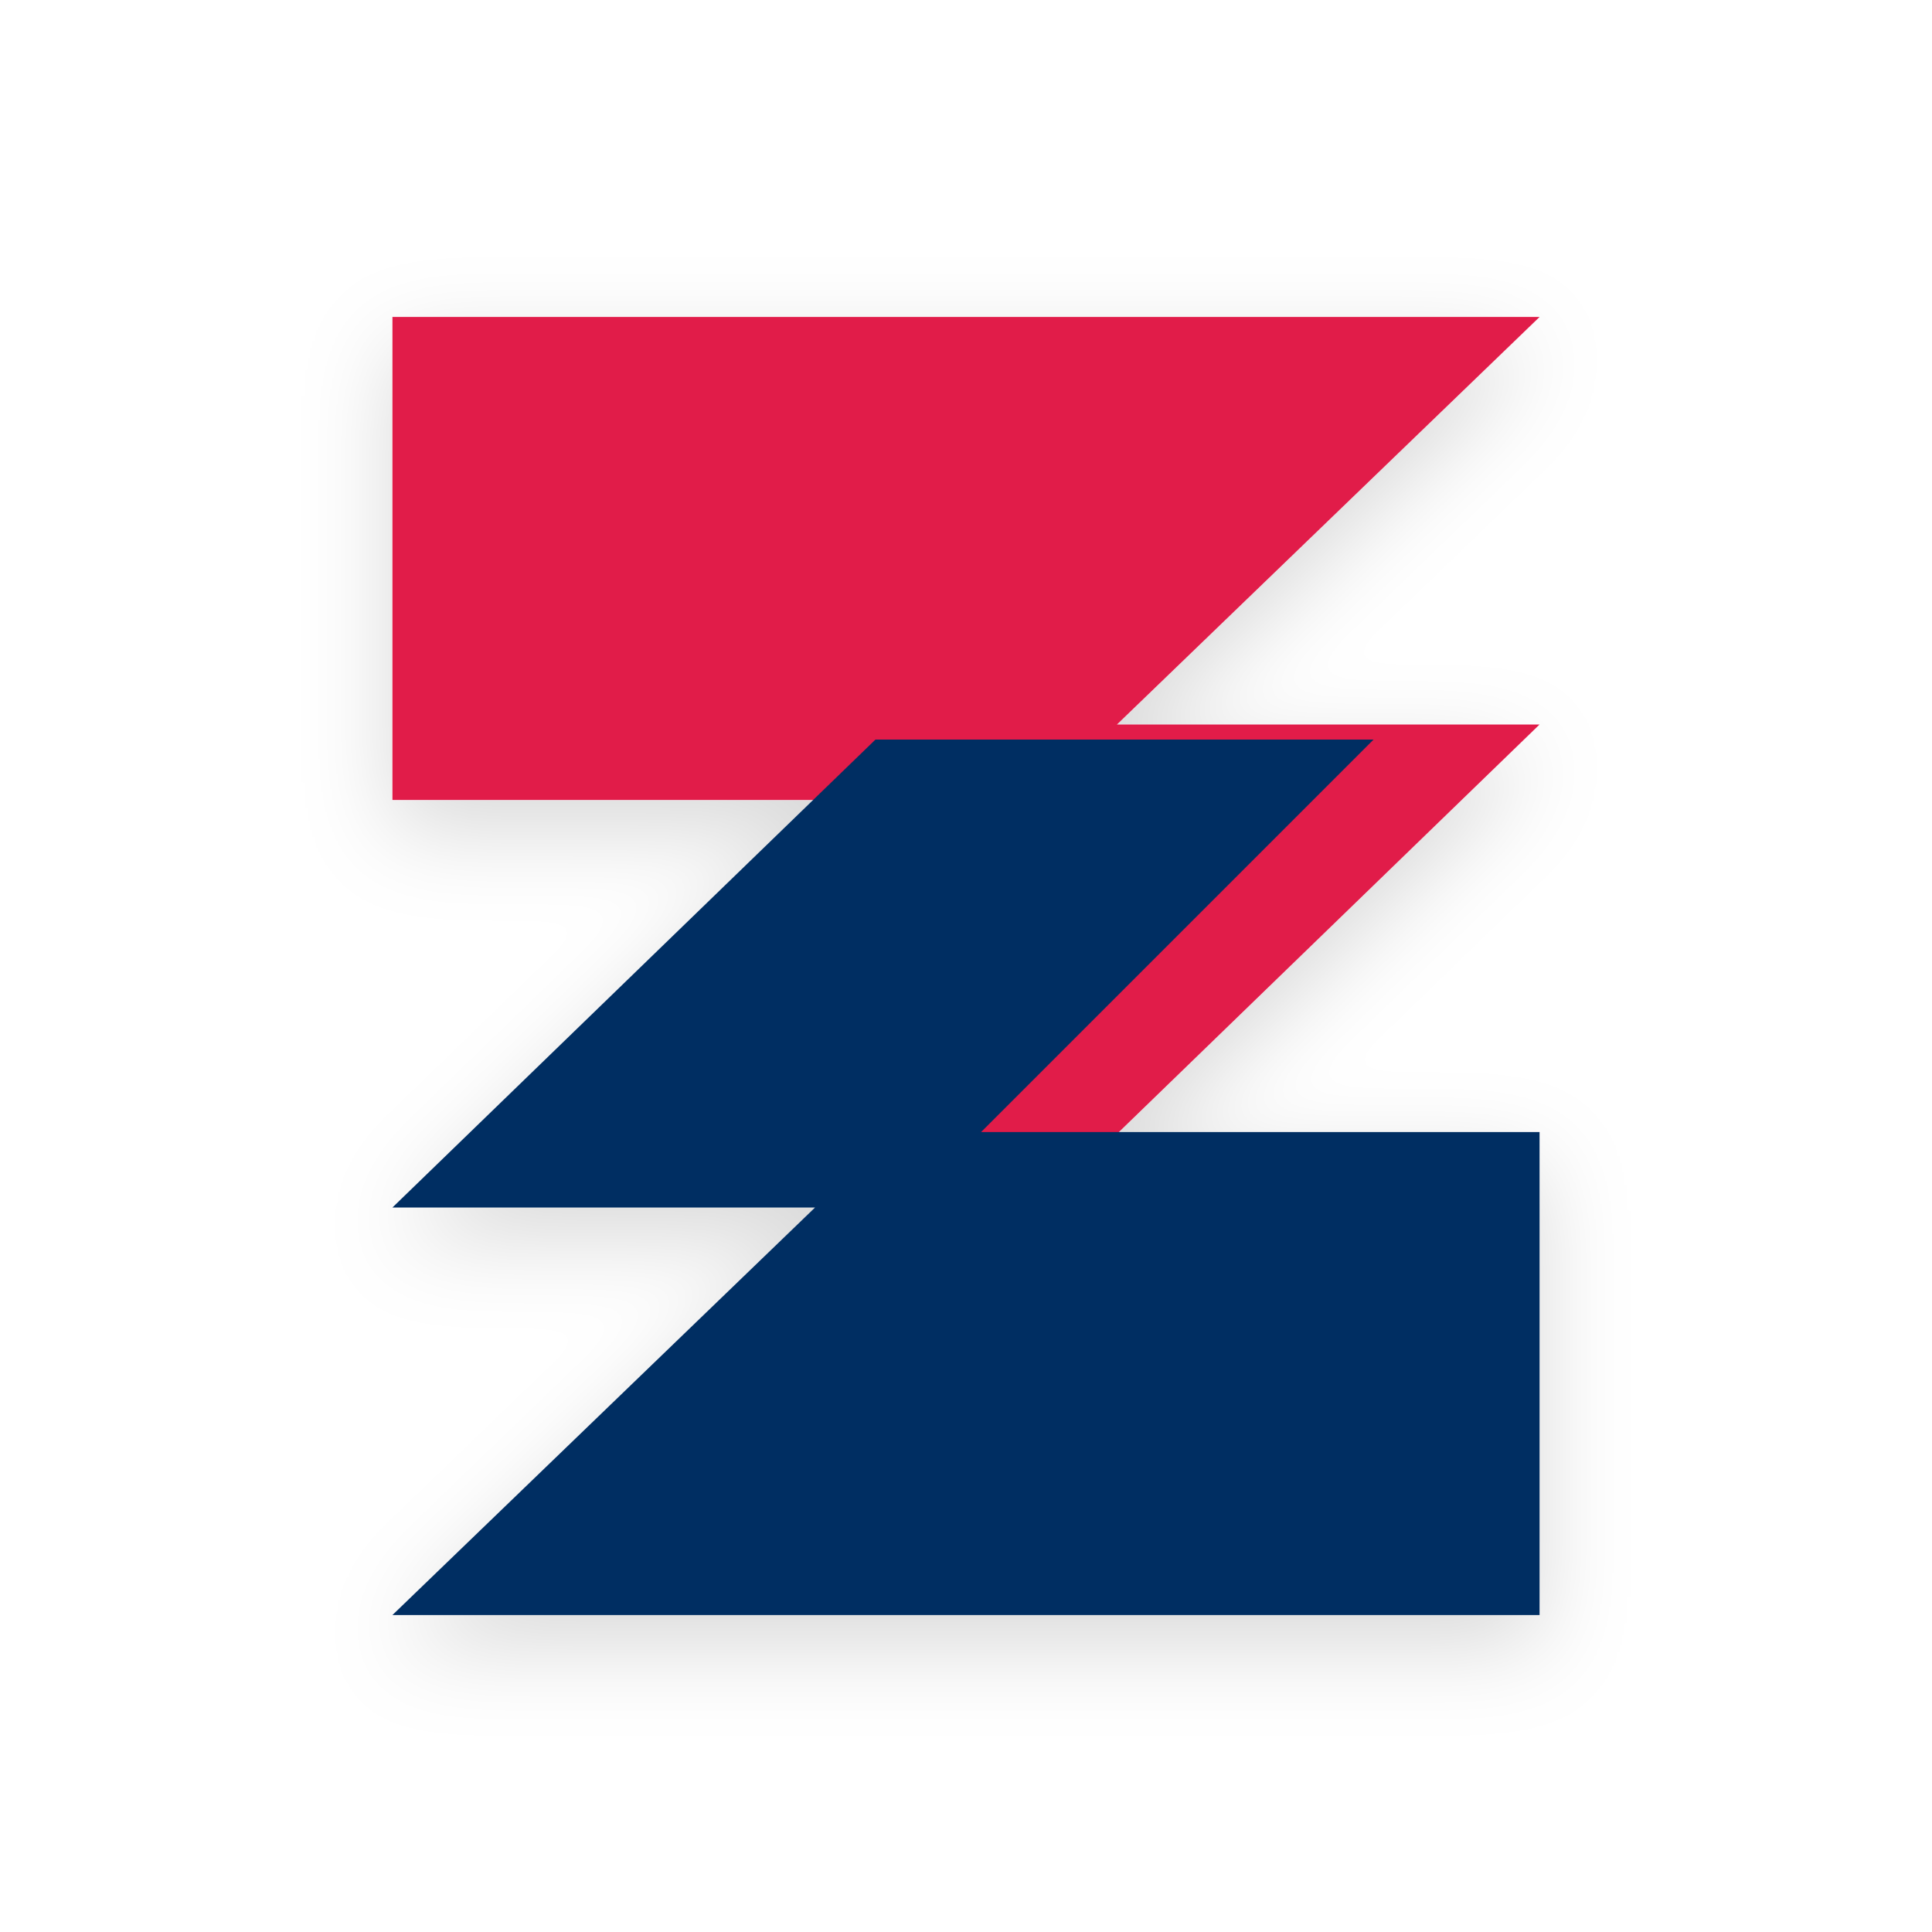
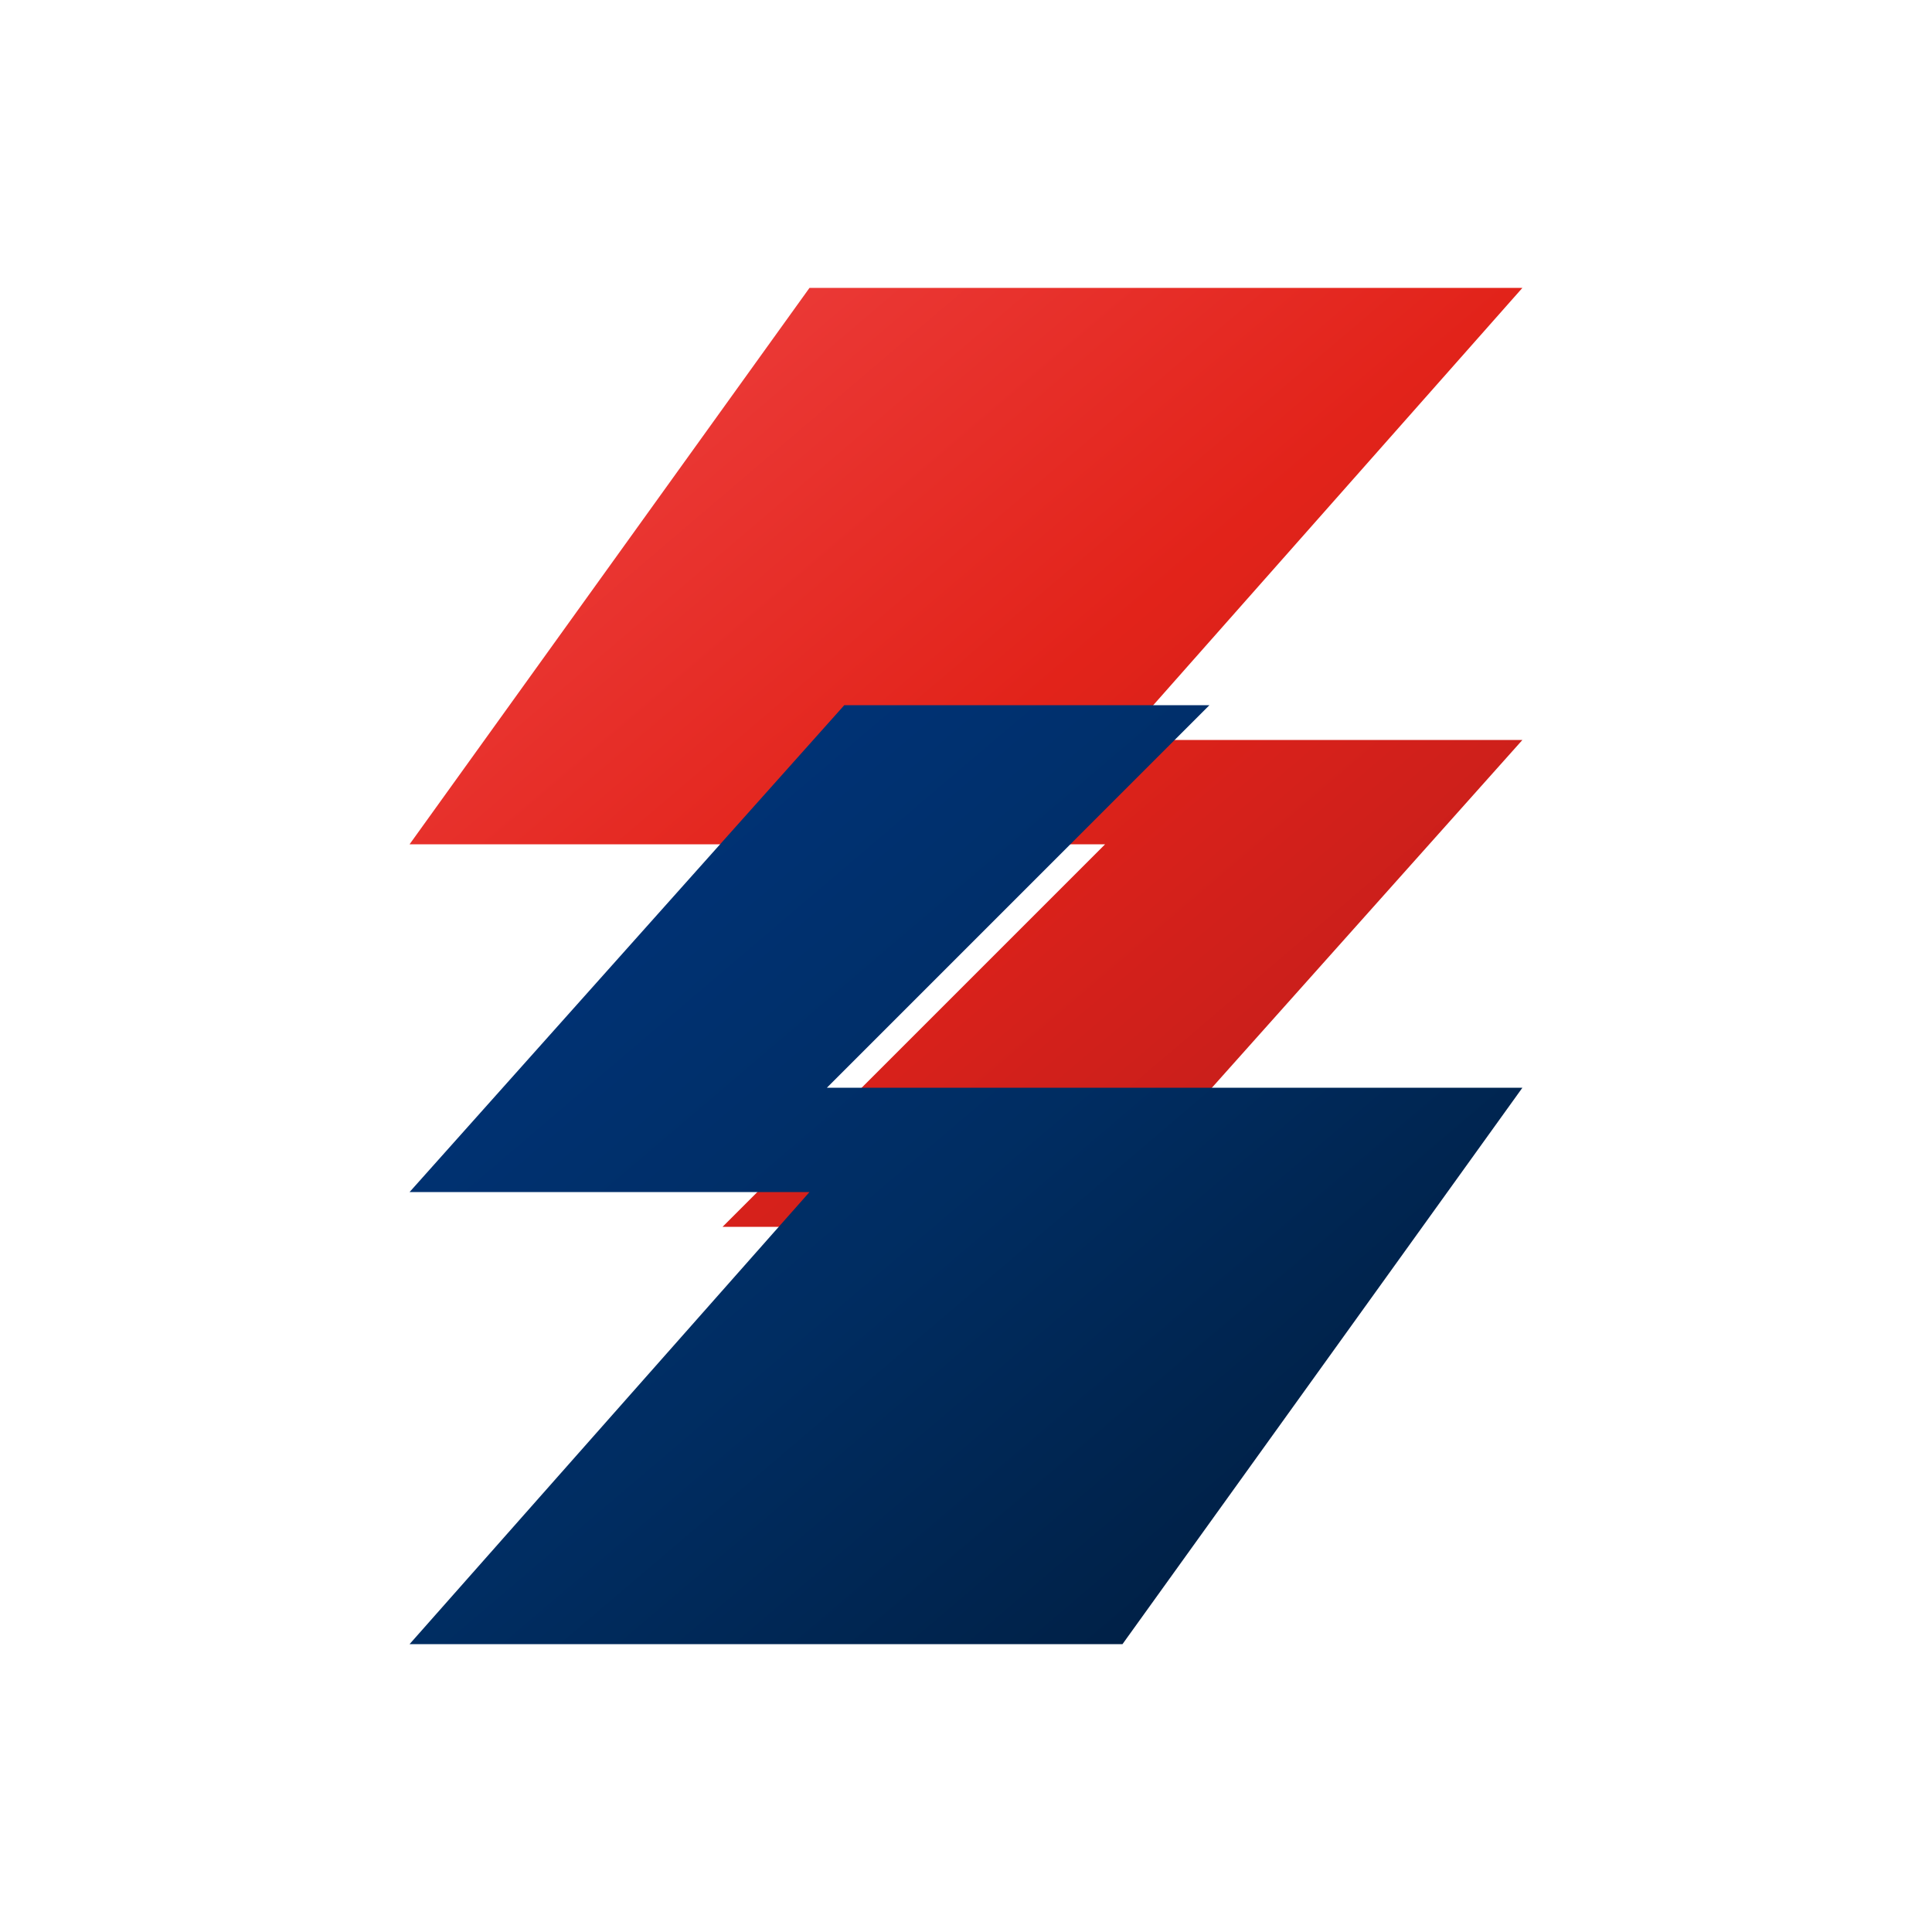
- <svg xmlns="http://www.w3.org/2000/svg" width="256" height="256" viewBox="0 0 256 256" fill="none">
+ <svg xmlns="http://www.w3.org/2000/svg" viewBox="0 0 200 200" width="200" height="200">
  <defs>
-     <linearGradient id="suzukiRed" x1="0" y1="0" x2="256" y2="256" gradientUnits="userSpaceOnUse">
-       <stop offset="0%" stop-color="#E11D48" />
-       <stop offset="100%" stop-color="#BE123C" />
+     <linearGradient id="szRedGrad" x1="0%" y1="0%" x2="100%" y2="100%">
+       <stop offset="0%" stop-color="#EF4444" />
+       <stop offset="50%" stop-color="#E2231A" />
+       <stop offset="100%" stop-color="#B91C1C" />
    </linearGradient>
-     <linearGradient id="suzukiChrome" x1="50" y1="30" x2="206" y2="226" gradientUnits="userSpaceOnUse">
-       <stop offset="0%" stop-color="#FFFFFF" />
-       <stop offset="25%" stop-color="#E2E8F0" />
-       <stop offset="50%" stop-color="#94A3B8" />
-       <stop offset="75%" stop-color="#CBD5E1" />
-       <stop offset="100%" stop-color="#64748B" />
-     </linearGradient>
-     <linearGradient id="suzukiBlue" x1="0" y1="0" x2="0" y2="256">
-       <stop offset="0%" stop-color="#002D62" />
+     <linearGradient id="szBlueGrad" x1="0%" y1="0%" x2="100%" y2="100%">
+       <stop offset="0%" stop-color="#003580" />
+       <stop offset="50%" stop-color="#002D62" />
      <stop offset="100%" stop-color="#001A38" />
    </linearGradient>
-     <filter id="brandShadow" x="-20%" y="-20%" width="140%" height="140%">
-       <feDropShadow dx="0" dy="4" stdDeviation="6" flood-color="#000000" flood-opacity="0.15" />
-     </filter>
  </defs>
-   <g filter="url(#brandShadow)">
-     <path d="M 52,42 L 204,42 L 148,96 L 204,96 L 140,158 L 74,158 L 126,106 L 52,106 Z" fill="#E11D48" />
-     <path d="M 204,214 L 52,214 L 108,160 L 52,160 L 116,98 L 182,98 L 130,150 L 204,150 Z" fill="#002D62" />
+   <g transform="translate(10, 10) scale(0.9)">
+     <path d="M 82 22 L 164 22 L 118 74 L 164 74 L 114 130 L 72 130 L 116 86 L 36 86 Z" fill="url(#szRedGrad)" />
+     <path d="M 118 178 L 36 178 L 82 126 L 36 126 L 86 70 L 128 70 L 84 114 L 164 114 Z" fill="url(#szBlueGrad)" />
  </g>
</svg>
